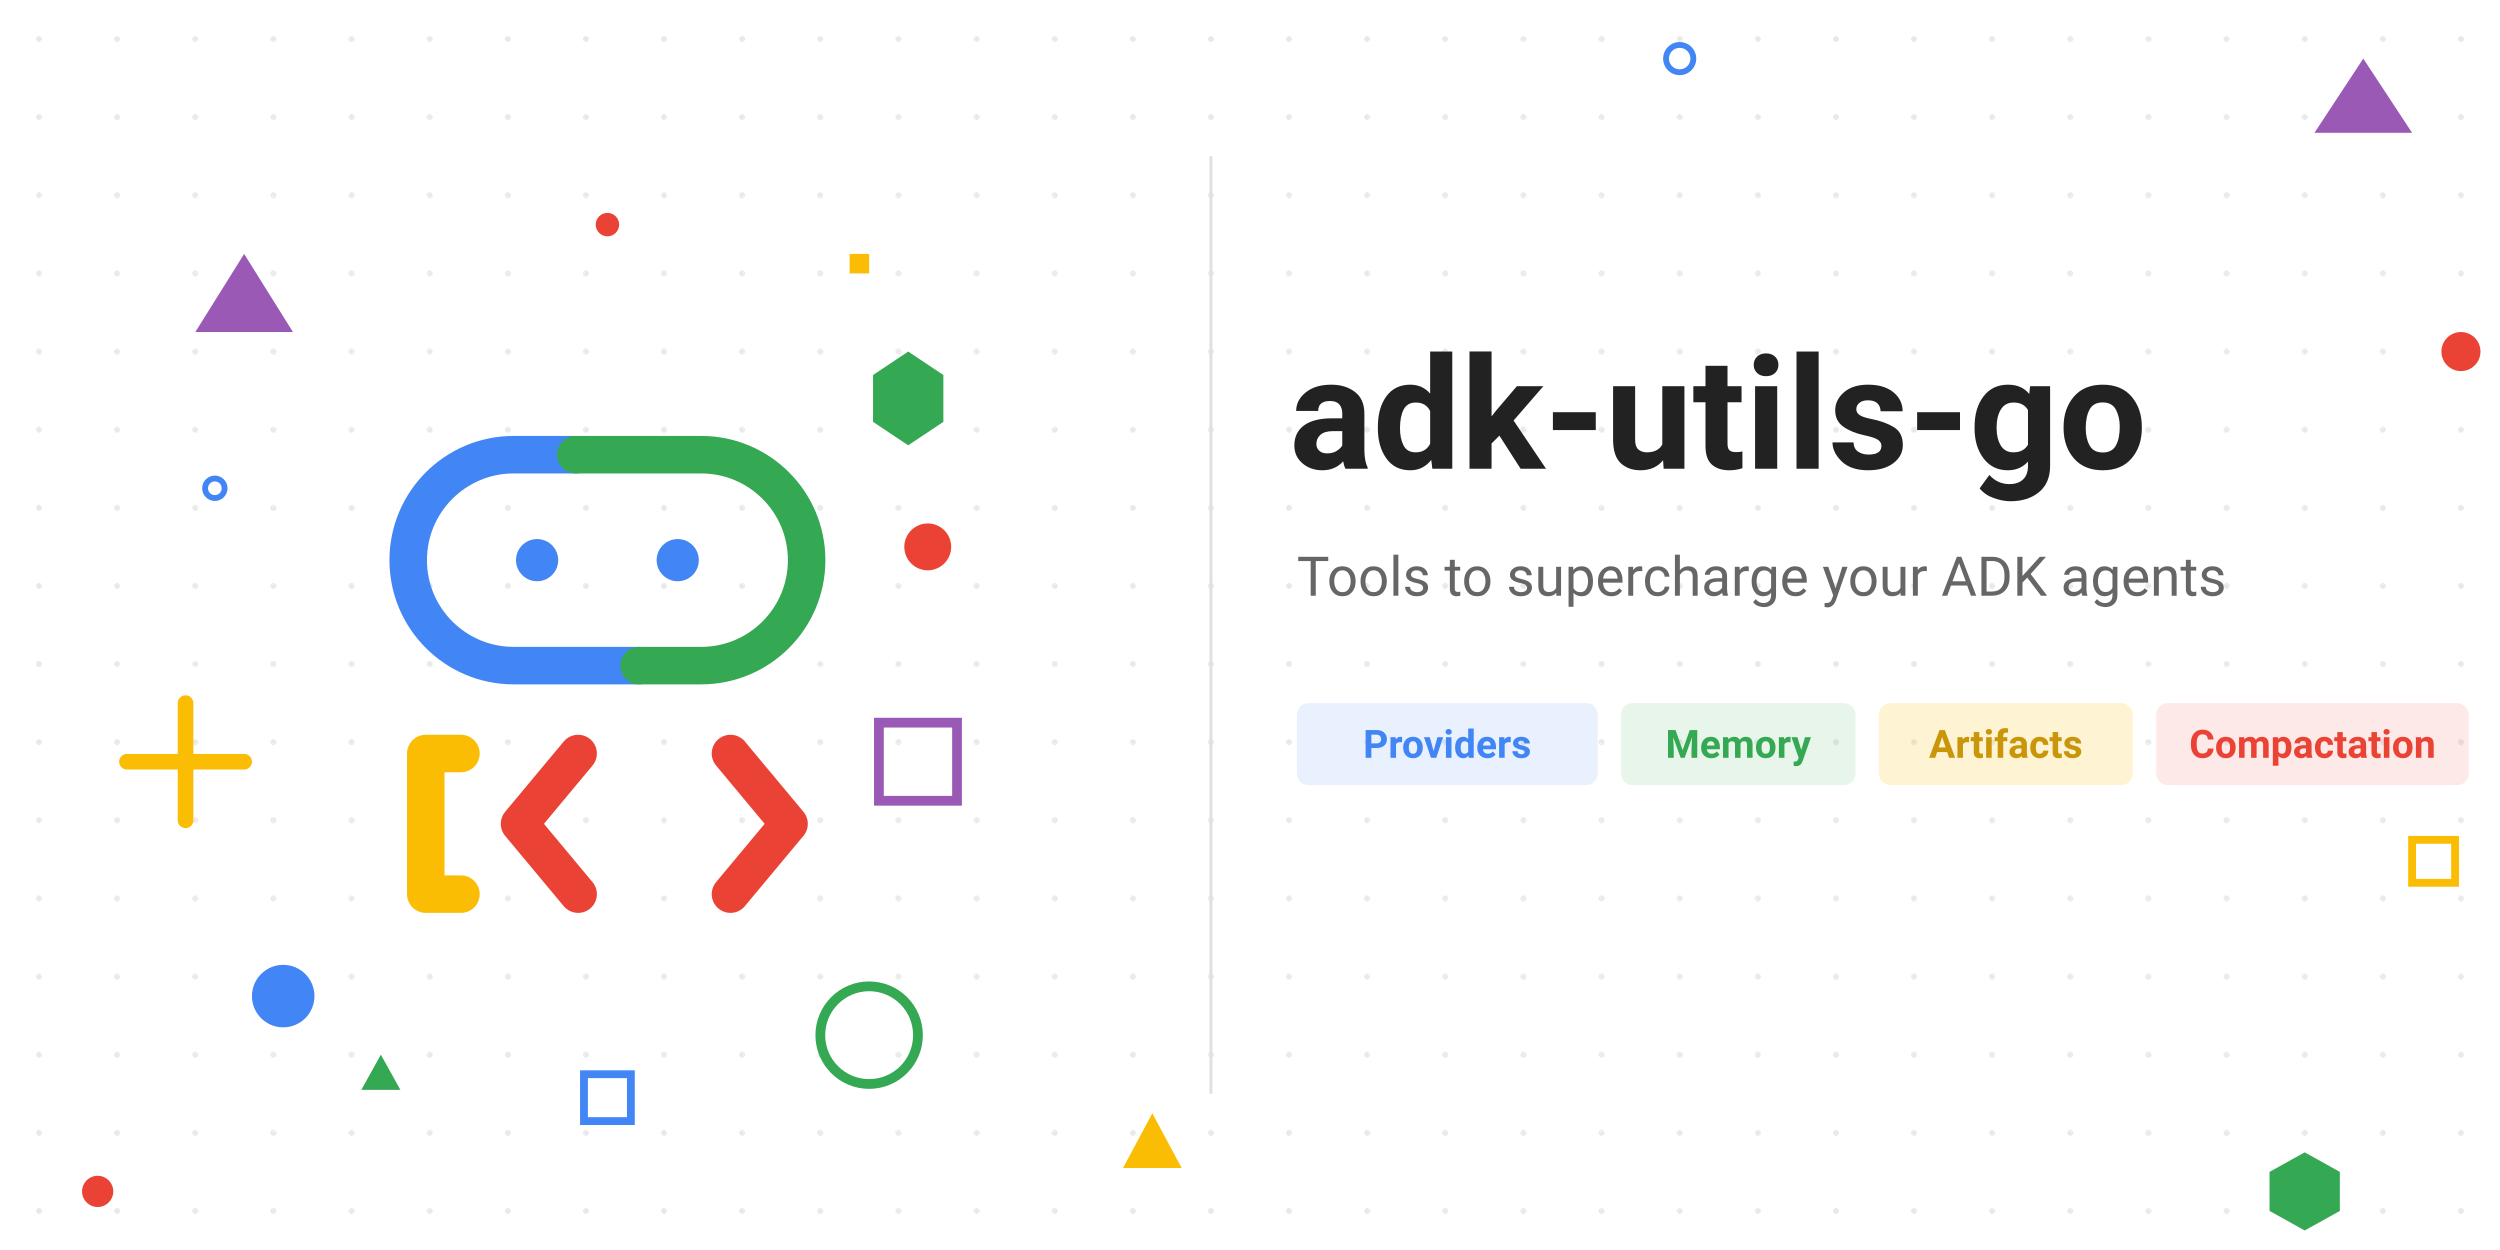
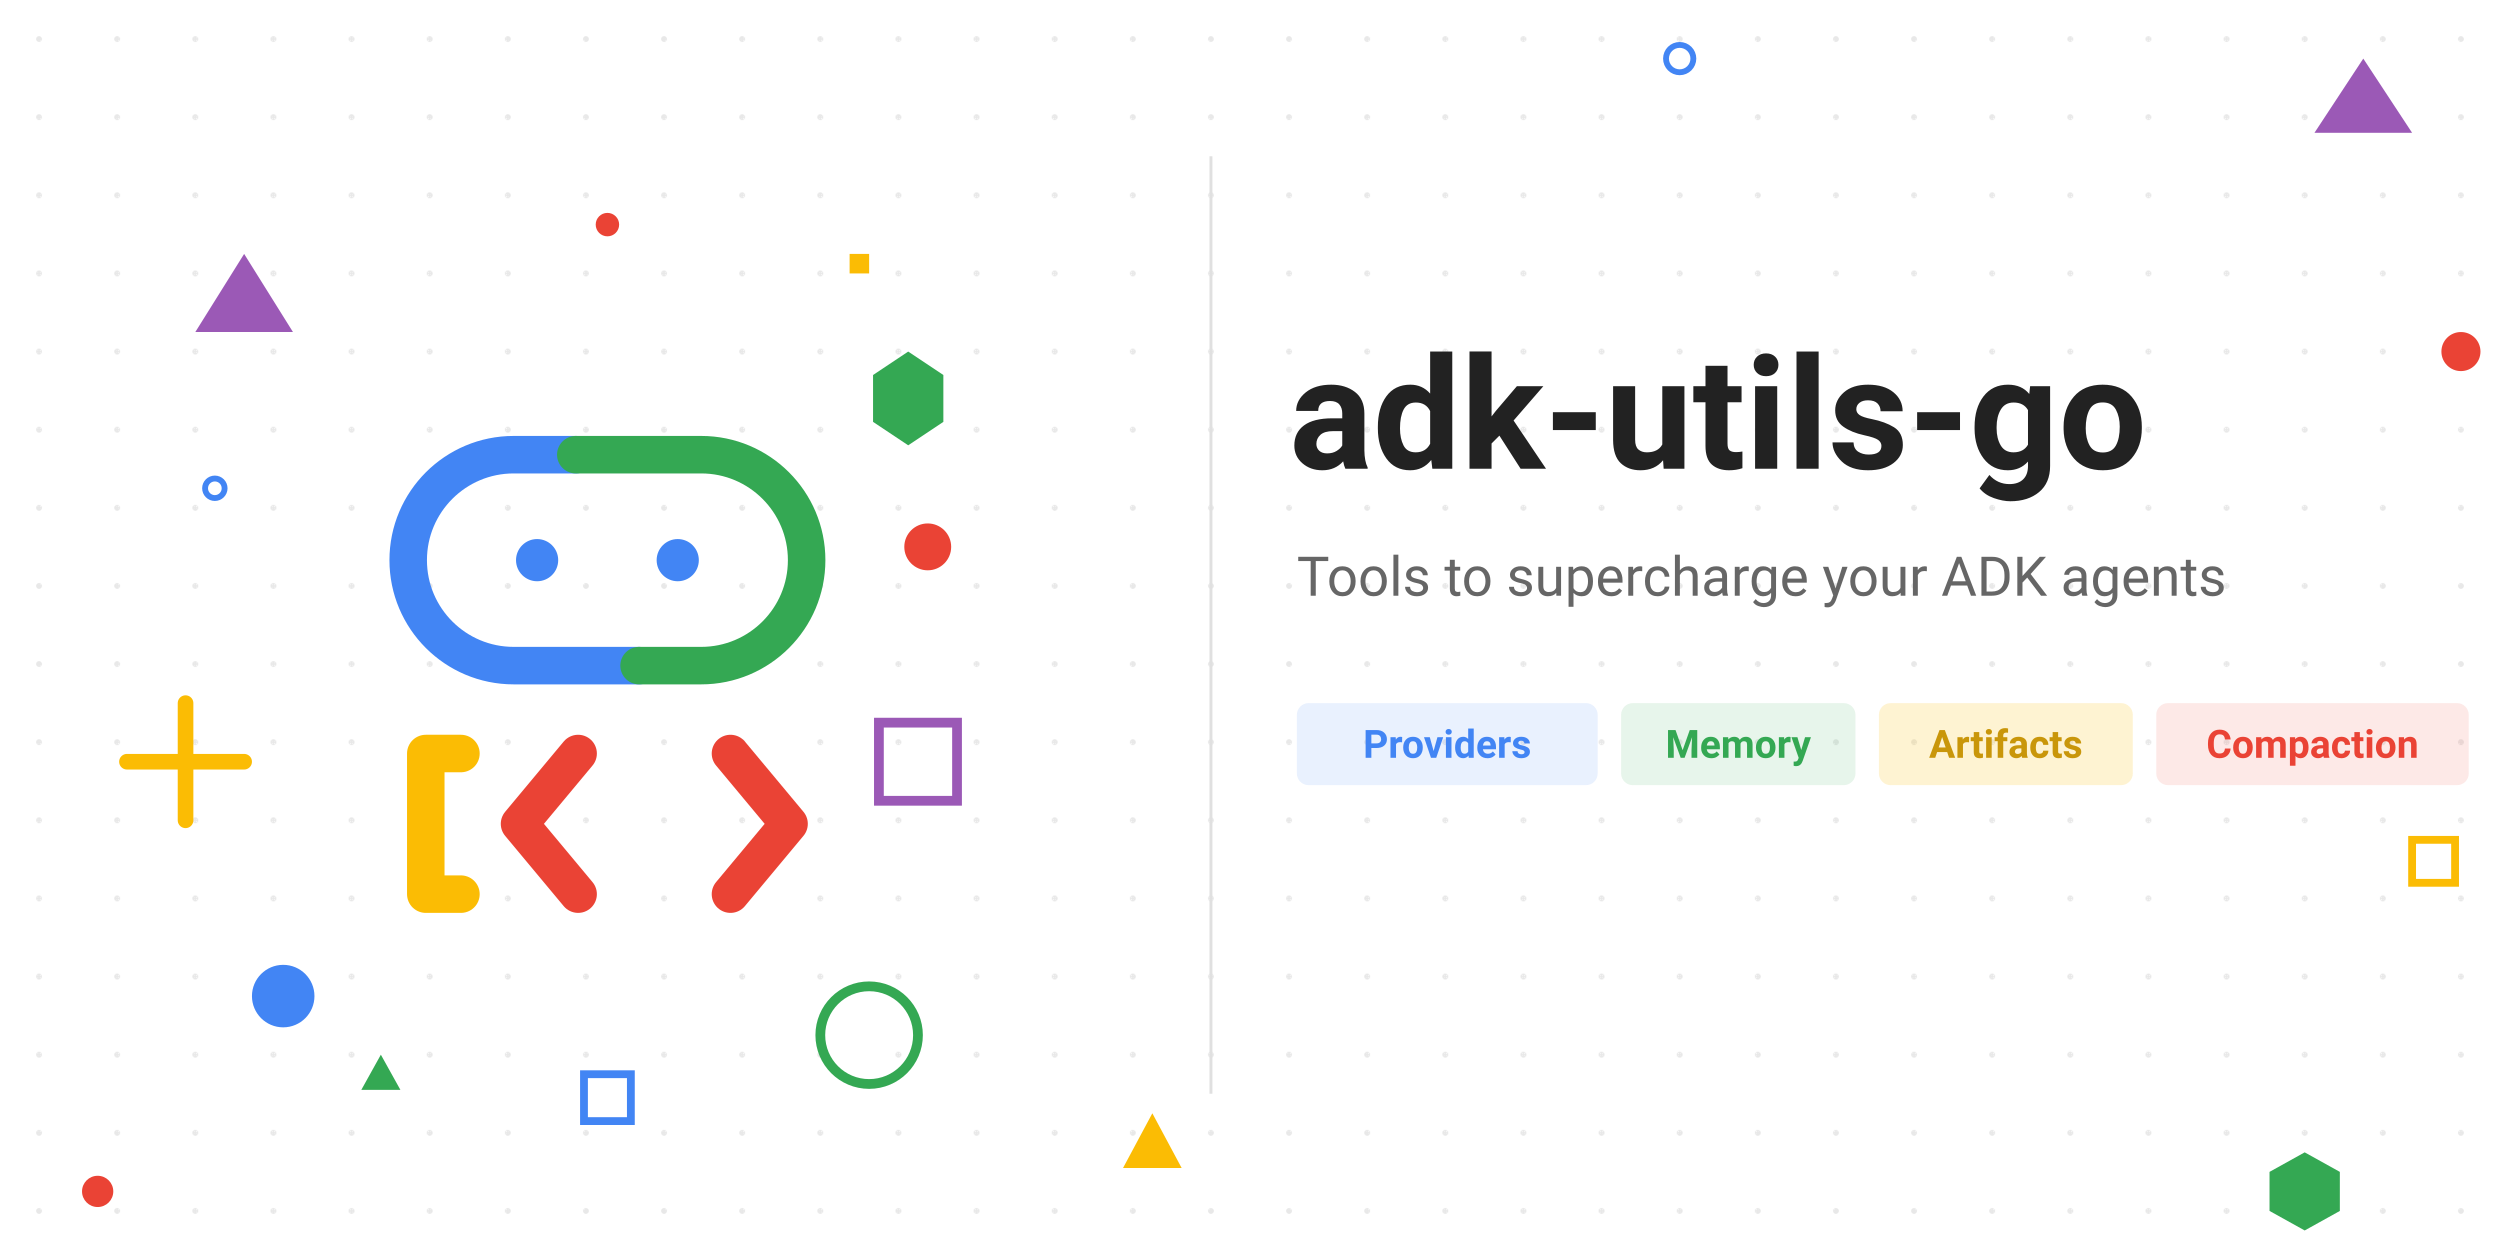
<svg xmlns="http://www.w3.org/2000/svg" viewBox="0 0 1280 640" width="1280" height="640">
  <rect x="0" y="0" width="1280" height="640" fill="#ffffff" />
  <defs>
    <pattern id="dots" x="0" y="0" width="40" height="40" patternUnits="userSpaceOnUse">
      <circle cx="20" cy="20" r="1.5" fill="#e8e8e8" />
    </pattern>
  </defs>
  <rect x="0" y="0" width="1280" height="640" fill="url(#dots)" />
  <g transform="translate(55, 80) scale(1.0)">
    <g transform="translate(256, 256) scale(0.6) translate(-275, -227)">
      <path d="M 302 235                L 195 235                A 90 90 0 0 1 195 55                L 248 55" fill="none" stroke="#4285F4" stroke-width="32" stroke-linecap="round" />
      <path d="M 248 55                L 355 55                A 90 90 0 0 1 355 235                L 302 235" fill="none" stroke="#34A853" stroke-width="32" stroke-linecap="round" />
      <circle cx="215" cy="145" r="18" fill="#4285F4" />
      <circle cx="335" cy="145" r="18" fill="#4285F4" />
      <path d="M 150 310 L 120 310 L 120 430 L 150 430" fill="none" stroke="#FBBC04" stroke-width="32" stroke-linecap="round" stroke-linejoin="round" />
      <path d="M 250 310 L 200 370 L 250 430" fill="none" stroke="#EA4335" stroke-width="32" stroke-linecap="round" stroke-linejoin="round" />
      <path d="M 380 310 L 430 370 L 380 430" fill="none" stroke="#EA4335" stroke-width="32" stroke-linecap="round" stroke-linejoin="round" />
    </g>
    <circle cx="256" cy="35" r="6" fill="#EA4335" stroke="none" />
    <polygon points="70,50 95,90 45,90" fill="#9B59B6" stroke="none" />
    <rect x="380" y="50" width="10" height="10" fill="#FBBC04" stroke="none" />
    <polygon points="410,100 428,112 428,136 410,148 392,136 392,112" fill="#34A853" stroke="none" />
    <circle cx="55" cy="170" r="5" fill="none" stroke="#4285F4" stroke-width="3" />
    <path d="M 40,280 L 40,340 M 10,310 L 70,310" fill="none" stroke="#FBBC04" stroke-width="8" stroke-linecap="round" />
    <circle cx="420" cy="200" r="12" fill="#EA4335" stroke="none" />
    <rect x="395" y="290" width="40" height="40" fill="none" stroke="#9B59B6" stroke-width="5" />
    <circle cx="90" cy="430" r="16" fill="#4285F4" stroke="none" />
    <polygon points="140,460 150,478 130,478" fill="#34A853" stroke="none" />
    <circle cx="390" cy="450" r="25" fill="none" stroke="#34A853" stroke-width="5" />
    <rect x="244" y="470" width="24" height="24" fill="none" stroke="#4285F4" stroke-width="4" />
  </g>
  <line x1="620" y1="80" x2="620" y2="560" stroke="#e0e0e0" stroke-width="1.5" />
  <text x="660" y="240" font-family="system-ui, -apple-system, 'Segoe UI', Roboto, sans-serif" font-size="80" font-weight="700" fill="#222222">adk-utils-go</text>
  <text x="664" y="305" font-family="system-ui, -apple-system, 'Segoe UI', Roboto, sans-serif" font-size="28" font-weight="400" fill="#666666">Tools to supercharge your ADK agents</text>
  <rect x="664" y="360" width="154" height="42" rx="6" fill="#4285F4" opacity="0.12" />
  <text x="741" y="388" font-family="system-ui, -apple-system, 'Segoe UI', Roboto, sans-serif" font-size="20" font-weight="600" fill="#4285F4" text-anchor="middle">Providers</text>
  <rect x="830" y="360" width="120" height="42" rx="6" fill="#34A853" opacity="0.12" />
  <text x="890" y="388" font-family="system-ui, -apple-system, 'Segoe UI', Roboto, sans-serif" font-size="20" font-weight="600" fill="#34A853" text-anchor="middle">Memory</text>
  <rect x="962" y="360" width="130" height="42" rx="6" fill="#FBBC04" opacity="0.18" />
  <text x="1027" y="388" font-family="system-ui, -apple-system, 'Segoe UI', Roboto, sans-serif" font-size="20" font-weight="600" fill="#c9960a" text-anchor="middle">Artifacts</text>
  <rect x="1104" y="360" width="160" height="42" rx="6" fill="#EA4335" opacity="0.12" />
-   <text x="1184" y="388" font-family="system-ui, -apple-system, 'Segoe UI', Roboto, sans-serif" font-size="20" font-weight="600" fill="#EA4335" text-anchor="middle">Compactation</text>
+   <text x="1184" y="388" font-family="system-ui, -apple-system, 'Segoe UI', Roboto, sans-serif" font-size="20" font-weight="600" fill="#EA4335" text-anchor="middle">Compaction</text>
  <polygon points="1210,30 1235,68 1185,68" fill="#9B59B6" stroke="none" />
  <circle cx="1260" cy="180" r="10" fill="#EA4335" stroke="none" />
  <rect x="1235" y="430" width="22" height="22" fill="none" stroke="#FBBC04" stroke-width="4" />
  <polygon points="1180,590 1198,600 1198,620 1180,630 1162,620 1162,600" fill="#34A853" stroke="none" />
  <circle cx="860" cy="30" r="7" fill="none" stroke="#4285F4" stroke-width="3" />
  <circle cx="50" cy="610" r="8" fill="#EA4335" stroke="none" />
  <polygon points="590,570 605,598 575,598" fill="#FBBC04" stroke="none" />
</svg>
